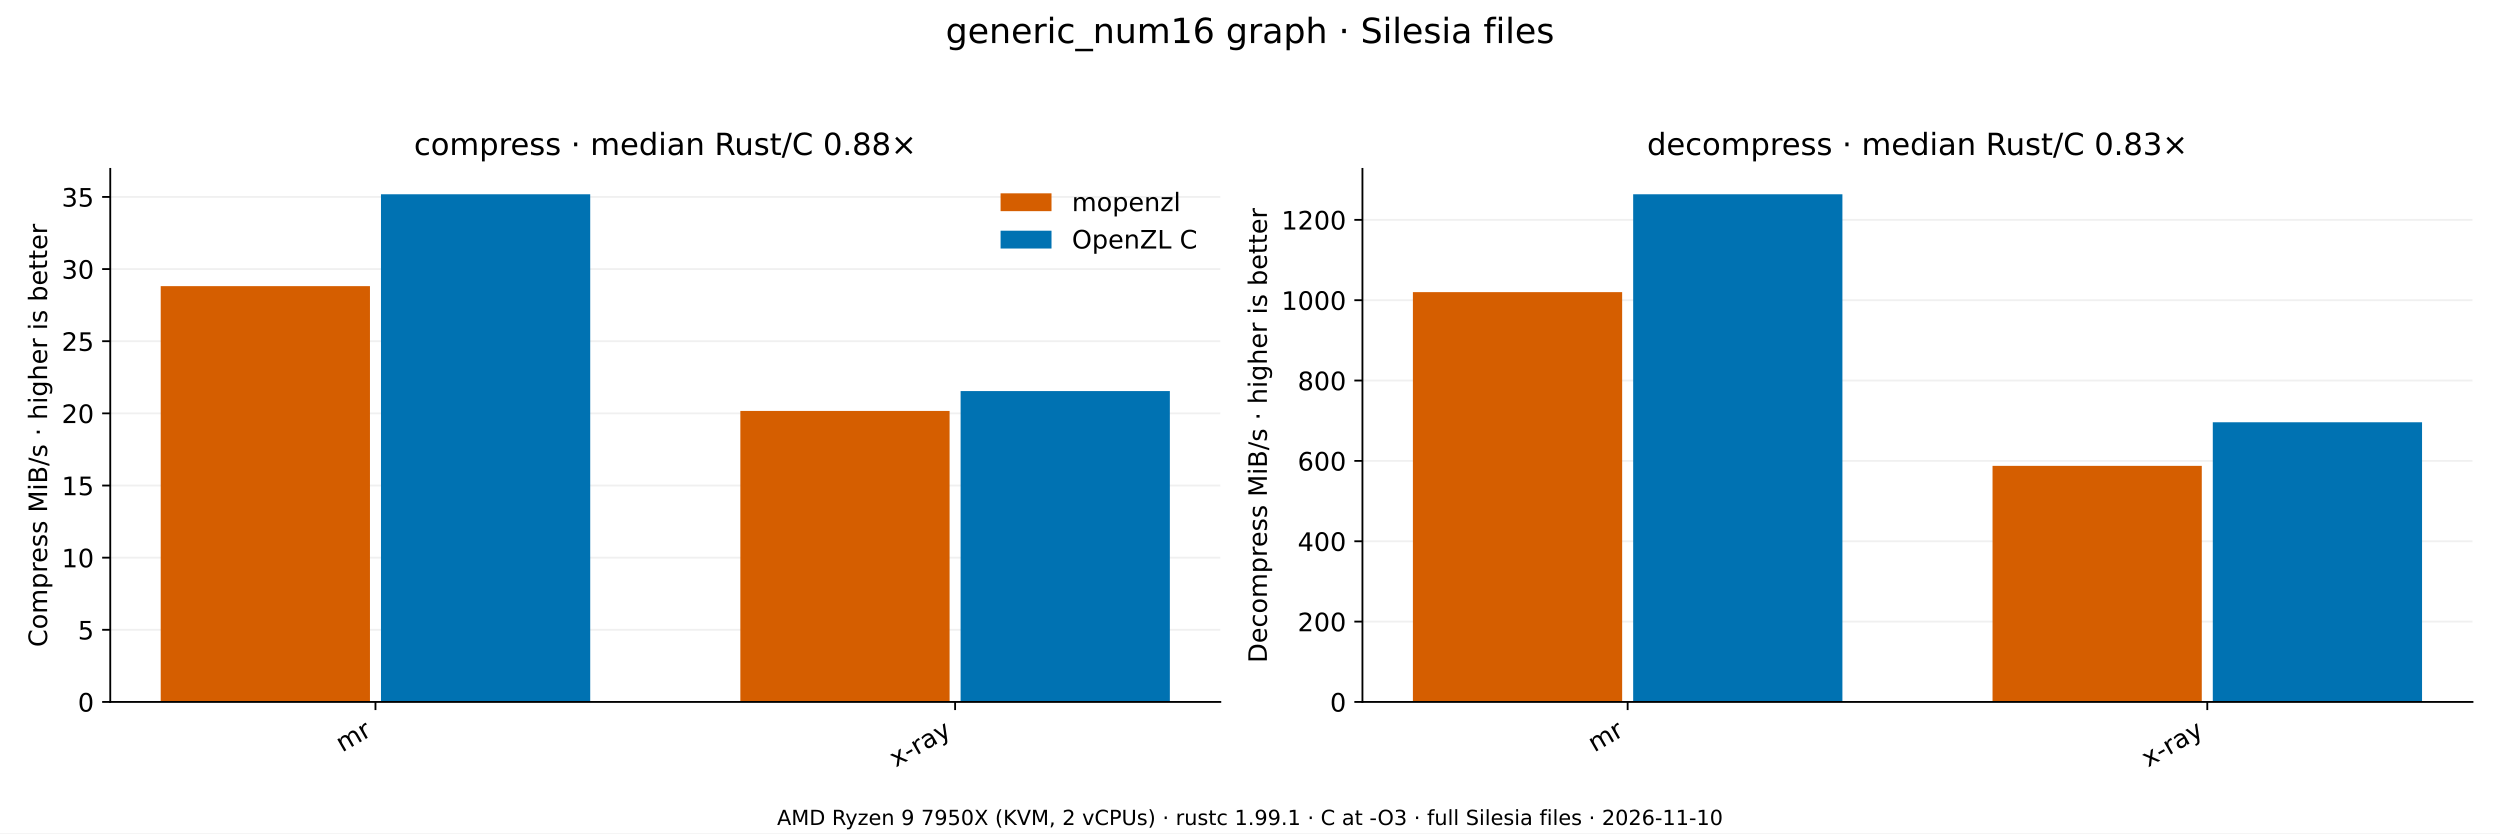
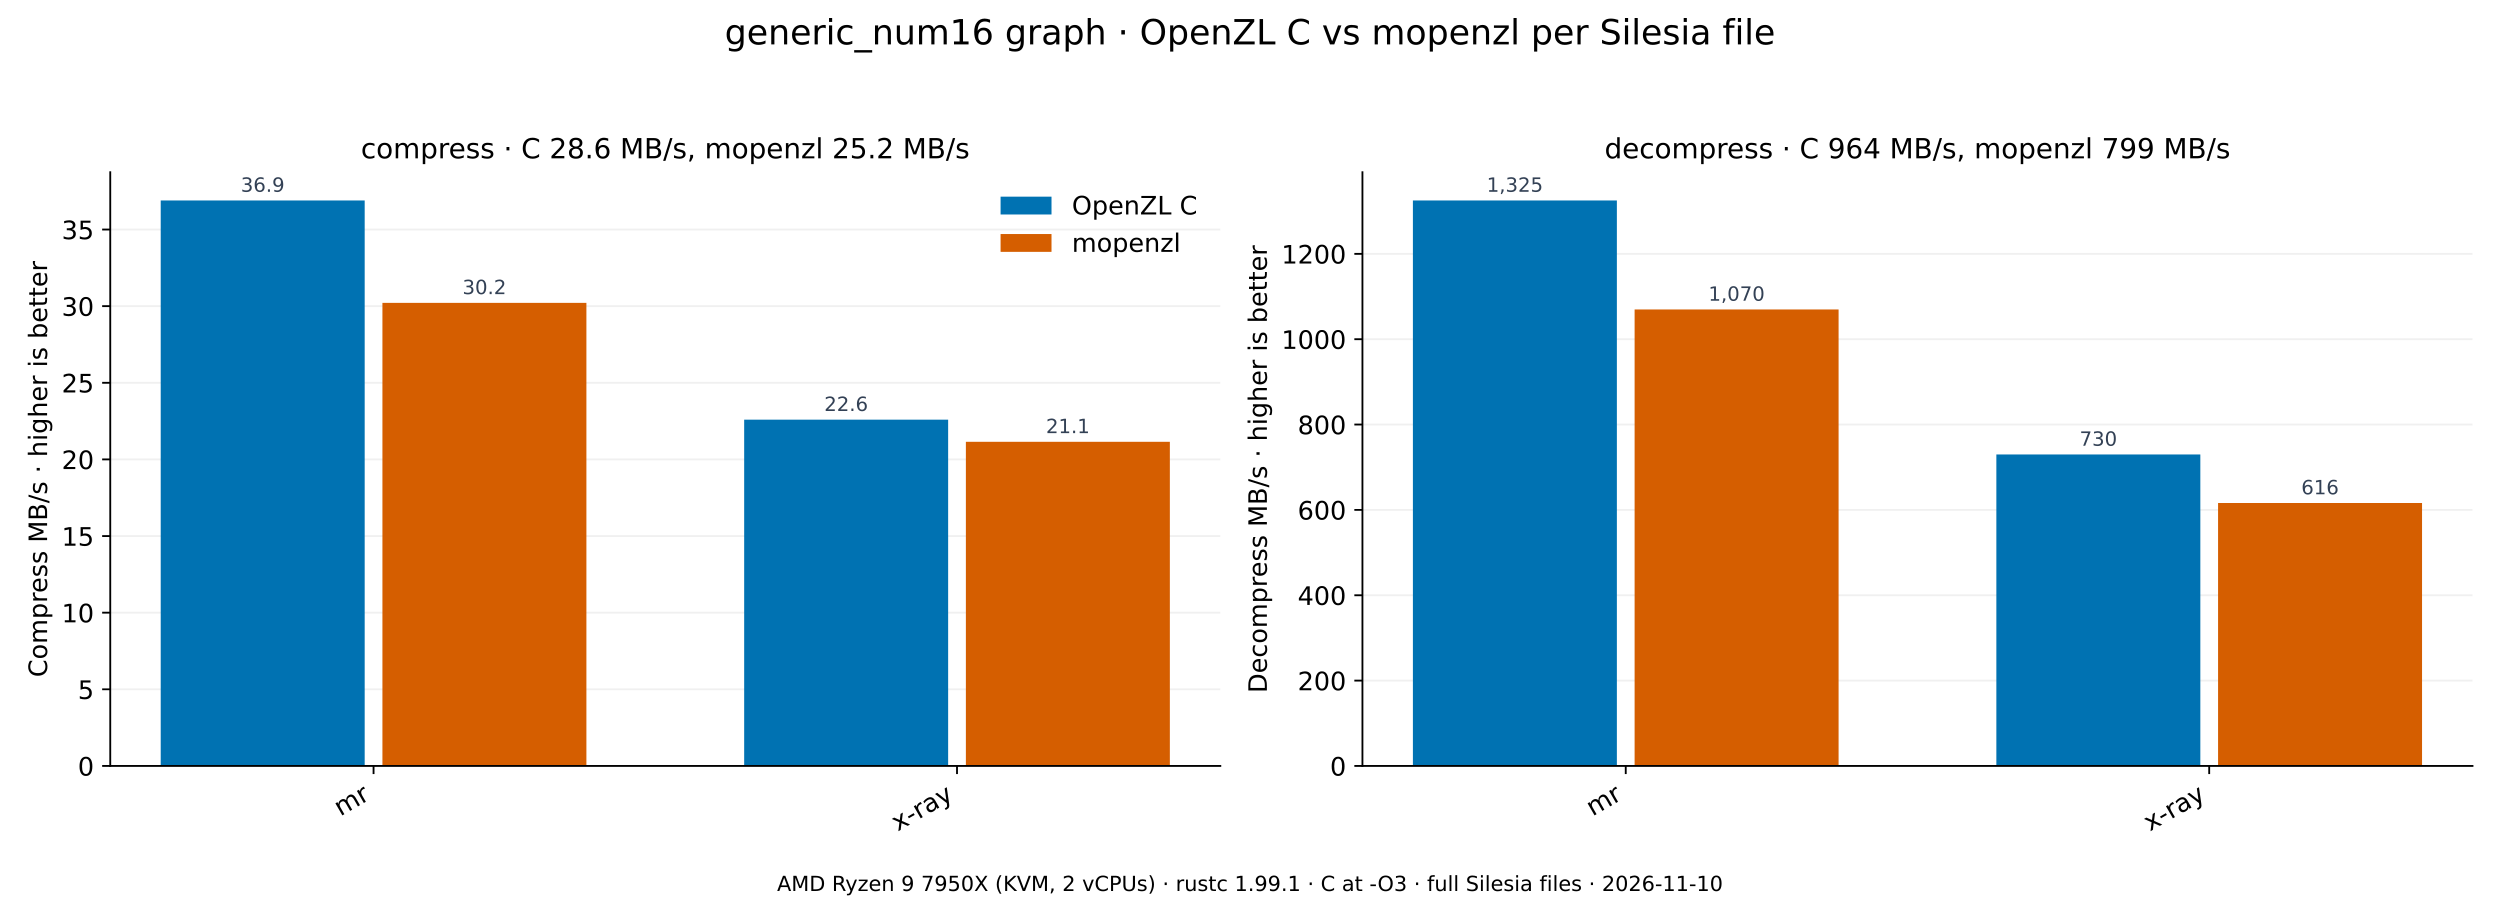
- <svg xmlns="http://www.w3.org/2000/svg" xmlns:xlink="http://www.w3.org/1999/xlink" width="1080pt" height="360pt" viewBox="0 0 1080 360" version="1.1">
+ <svg xmlns="http://www.w3.org/2000/svg" xmlns:xlink="http://www.w3.org/1999/xlink" width="1080pt" height="388.8pt" viewBox="0 0 1080 388.8" version="1.1">
  <defs>
    <style type="text/css">*{stroke-linejoin: round; stroke-linecap: butt}</style>
  </defs>
  <g id="figure_1">
    <g id="patch_1">
-       <path d="M 0 360 L 1080 360 L 1080 0 L 0 0 z " style="fill: #ffffff" />
+       <path d="M 0 388.8 L 1080 388.8 L 1080 0 L 0 0 z " style="fill: #ffffff" />
    </g>
    <g id="axes_1">
      <g id="patch_2">
-         <path d="M 47.63 303.237 L 527.175 303.237 L 527.175 72.96 L 47.63 72.96 z " style="fill: #ffffff" />
+         <path d="M 47.63 330.885 L 527.175 330.885 L 527.175 74.4 L 47.63 74.4 z " style="fill: #ffffff" />
      </g>
      <g id="matplotlib.axis_1">
        <g id="xtick_1">
          <g id="line2d_1">
            <defs>
              <path id="m9f0a488c9c" d="M 0 0 L 0 3.5 " style="stroke: #000000; stroke-width: 0.8" />
            </defs>
            <g>
-               <use xlink:href="#m9f0a488c9c" x="162.201" y="303.237" style="stroke: #000000; stroke-width: 0.8" />
+               <use xlink:href="#m9f0a488c9c" x="161.376" y="330.885" style="stroke: #000000; stroke-width: 0.8" />
            </g>
          </g>
          <g id="text_1">
-             <text style="font-size: 11px; font-family: 'DejaVu Sans', 'Bitstream Vera Sans', 'Computer Modern Sans Serif', 'Lucida Grande', 'Verdana', 'Geneva', 'Lucid', 'Arial', 'Helvetica', 'Avant Garde', sans-serif" transform="translate(147.8623 325.0938) rotate(-30)">mr</text>
+             <text style="font-size: 11px; font-family: 'DejaVu Sans', 'Bitstream Vera Sans', 'Computer Modern Sans Serif', 'Lucida Grande', 'Verdana', 'Geneva', 'Lucid', 'Arial', 'Helvetica', 'Avant Garde', sans-serif" transform="translate(147.037 352.7418) rotate(-30)">mr</text>
          </g>
        </g>
        <g id="xtick_2">
          <g id="line2d_2">
            <g>
-               <use xlink:href="#m9f0a488c9c" x="412.604" y="303.237" style="stroke: #000000; stroke-width: 0.8" />
+               <use xlink:href="#m9f0a488c9c" x="413.429" y="330.885" style="stroke: #000000; stroke-width: 0.8" />
            </g>
          </g>
          <g id="text_2">
-             <text style="font-size: 11px; font-family: 'DejaVu Sans', 'Bitstream Vera Sans', 'Computer Modern Sans Serif', 'Lucida Grande', 'Verdana', 'Geneva', 'Lucid', 'Arial', 'Helvetica', 'Avant Garde', sans-serif" transform="translate(386.9921 331.6018) rotate(-30)">x-ray</text>
+             <text style="font-size: 11px; font-family: 'DejaVu Sans', 'Bitstream Vera Sans', 'Computer Modern Sans Serif', 'Lucida Grande', 'Verdana', 'Geneva', 'Lucid', 'Arial', 'Helvetica', 'Avant Garde', sans-serif" transform="translate(387.8173 359.2498) rotate(-30)">x-ray</text>
          </g>
        </g>
      </g>
      <g id="matplotlib.axis_2">
        <g id="ytick_1">
          <g id="line2d_3">
-             <path d="M 47.63 303.237 L 527.175 303.237 " clip-path="url(#pcba3b410c7)" style="fill: none; stroke: #b0b0b0; stroke-opacity: 0.18; stroke-width: 0.8; stroke-linecap: square" />
+             <path d="M 47.63 330.885 L 527.175 330.885 " clip-path="url(#p3afd9b135d)" style="fill: none; stroke: #b0b0b0; stroke-opacity: 0.18; stroke-width: 0.8; stroke-linecap: square" />
          </g>
          <g id="line2d_4">
            <defs>
              <path id="m5cf8e4cd16" d="M 0 0 L -3.5 0 " style="stroke: #000000; stroke-width: 0.8" />
            </defs>
            <g>
-               <use xlink:href="#m5cf8e4cd16" x="47.63" y="303.237" style="stroke: #000000; stroke-width: 0.8" />
+               <use xlink:href="#m5cf8e4cd16" x="47.63" y="330.885" style="stroke: #000000; stroke-width: 0.8" />
            </g>
          </g>
          <g id="text_3">
-             <text style="font-size: 11px; font-family: 'DejaVu Sans', 'Bitstream Vera Sans', 'Computer Modern Sans Serif', 'Lucida Grande', 'Verdana', 'Geneva', 'Lucid', 'Arial', 'Helvetica', 'Avant Garde', sans-serif; text-anchor: end" x="40.63" y="307.416" transform="rotate(-0 40.63 307.4161)">0</text>
+             <text style="font-size: 11px; font-family: 'DejaVu Sans', 'Bitstream Vera Sans', 'Computer Modern Sans Serif', 'Lucida Grande', 'Verdana', 'Geneva', 'Lucid', 'Arial', 'Helvetica', 'Avant Garde', sans-serif; text-anchor: end" x="40.63" y="335.064" transform="rotate(-0 40.63 335.0641)">0</text>
          </g>
        </g>
        <g id="ytick_2">
          <g id="line2d_5">
-             <path d="M 47.63 272.071 L 527.175 272.071 " clip-path="url(#pcba3b410c7)" style="fill: none; stroke: #b0b0b0; stroke-opacity: 0.18; stroke-width: 0.8; stroke-linecap: square" />
+             <path d="M 47.63 297.78 L 527.175 297.78 " clip-path="url(#p3afd9b135d)" style="fill: none; stroke: #b0b0b0; stroke-opacity: 0.18; stroke-width: 0.8; stroke-linecap: square" />
          </g>
          <g id="line2d_6">
            <g>
-               <use xlink:href="#m5cf8e4cd16" x="47.63" y="272.071" style="stroke: #000000; stroke-width: 0.8" />
+               <use xlink:href="#m5cf8e4cd16" x="47.63" y="297.78" style="stroke: #000000; stroke-width: 0.8" />
            </g>
          </g>
          <g id="text_4">
-             <text style="font-size: 11px; font-family: 'DejaVu Sans', 'Bitstream Vera Sans', 'Computer Modern Sans Serif', 'Lucida Grande', 'Verdana', 'Geneva', 'Lucid', 'Arial', 'Helvetica', 'Avant Garde', sans-serif; text-anchor: end" x="40.63" y="276.25" transform="rotate(-0 40.63 276.2503)">5</text>
+             <text style="font-size: 11px; font-family: 'DejaVu Sans', 'Bitstream Vera Sans', 'Computer Modern Sans Serif', 'Lucida Grande', 'Verdana', 'Geneva', 'Lucid', 'Arial', 'Helvetica', 'Avant Garde', sans-serif; text-anchor: end" x="40.63" y="301.959" transform="rotate(-0 40.63 301.9594)">5</text>
          </g>
        </g>
        <g id="ytick_3">
          <g id="line2d_7">
-             <path d="M 47.63 240.905 L 527.175 240.905 " clip-path="url(#pcba3b410c7)" style="fill: none; stroke: #b0b0b0; stroke-opacity: 0.18; stroke-width: 0.8; stroke-linecap: square" />
+             <path d="M 47.63 264.676 L 527.175 264.676 " clip-path="url(#p3afd9b135d)" style="fill: none; stroke: #b0b0b0; stroke-opacity: 0.18; stroke-width: 0.8; stroke-linecap: square" />
          </g>
          <g id="line2d_8">
            <g>
-               <use xlink:href="#m5cf8e4cd16" x="47.63" y="240.905" style="stroke: #000000; stroke-width: 0.8" />
+               <use xlink:href="#m5cf8e4cd16" x="47.63" y="264.676" style="stroke: #000000; stroke-width: 0.8" />
            </g>
          </g>
          <g id="text_5">
-             <text style="font-size: 11px; font-family: 'DejaVu Sans', 'Bitstream Vera Sans', 'Computer Modern Sans Serif', 'Lucida Grande', 'Verdana', 'Geneva', 'Lucid', 'Arial', 'Helvetica', 'Avant Garde', sans-serif; text-anchor: end" x="40.63" y="245.085" transform="rotate(-0 40.63 245.0845)">10</text>
+             <text style="font-size: 11px; font-family: 'DejaVu Sans', 'Bitstream Vera Sans', 'Computer Modern Sans Serif', 'Lucida Grande', 'Verdana', 'Geneva', 'Lucid', 'Arial', 'Helvetica', 'Avant Garde', sans-serif; text-anchor: end" x="40.63" y="268.855" transform="rotate(-0 40.63 268.8547)">10</text>
          </g>
        </g>
        <g id="ytick_4">
          <g id="line2d_9">
-             <path d="M 47.63 209.74 L 527.175 209.74 " clip-path="url(#pcba3b410c7)" style="fill: none; stroke: #b0b0b0; stroke-opacity: 0.18; stroke-width: 0.8; stroke-linecap: square" />
+             <path d="M 47.63 231.571 L 527.175 231.571 " clip-path="url(#p3afd9b135d)" style="fill: none; stroke: #b0b0b0; stroke-opacity: 0.18; stroke-width: 0.8; stroke-linecap: square" />
          </g>
          <g id="line2d_10">
            <g>
-               <use xlink:href="#m5cf8e4cd16" x="47.63" y="209.74" style="stroke: #000000; stroke-width: 0.8" />
+               <use xlink:href="#m5cf8e4cd16" x="47.63" y="231.571" style="stroke: #000000; stroke-width: 0.8" />
            </g>
          </g>
          <g id="text_6">
-             <text style="font-size: 11px; font-family: 'DejaVu Sans', 'Bitstream Vera Sans', 'Computer Modern Sans Serif', 'Lucida Grande', 'Verdana', 'Geneva', 'Lucid', 'Arial', 'Helvetica', 'Avant Garde', sans-serif; text-anchor: end" x="40.63" y="213.919" transform="rotate(-0 40.63 213.9187)">15</text>
+             <text style="font-size: 11px; font-family: 'DejaVu Sans', 'Bitstream Vera Sans', 'Computer Modern Sans Serif', 'Lucida Grande', 'Verdana', 'Geneva', 'Lucid', 'Arial', 'Helvetica', 'Avant Garde', sans-serif; text-anchor: end" x="40.63" y="235.75" transform="rotate(-0 40.63 235.75)">15</text>
          </g>
        </g>
        <g id="ytick_5">
          <g id="line2d_11">
-             <path d="M 47.63 178.574 L 527.175 178.574 " clip-path="url(#pcba3b410c7)" style="fill: none; stroke: #b0b0b0; stroke-opacity: 0.18; stroke-width: 0.8; stroke-linecap: square" />
+             <path d="M 47.63 198.466 L 527.175 198.466 " clip-path="url(#p3afd9b135d)" style="fill: none; stroke: #b0b0b0; stroke-opacity: 0.18; stroke-width: 0.8; stroke-linecap: square" />
          </g>
          <g id="line2d_12">
            <g>
-               <use xlink:href="#m5cf8e4cd16" x="47.63" y="178.574" style="stroke: #000000; stroke-width: 0.8" />
+               <use xlink:href="#m5cf8e4cd16" x="47.63" y="198.466" style="stroke: #000000; stroke-width: 0.8" />
            </g>
          </g>
          <g id="text_7">
-             <text style="font-size: 11px; font-family: 'DejaVu Sans', 'Bitstream Vera Sans', 'Computer Modern Sans Serif', 'Lucida Grande', 'Verdana', 'Geneva', 'Lucid', 'Arial', 'Helvetica', 'Avant Garde', sans-serif; text-anchor: end" x="40.63" y="182.753" transform="rotate(-0 40.63 182.753)">20</text>
+             <text style="font-size: 11px; font-family: 'DejaVu Sans', 'Bitstream Vera Sans', 'Computer Modern Sans Serif', 'Lucida Grande', 'Verdana', 'Geneva', 'Lucid', 'Arial', 'Helvetica', 'Avant Garde', sans-serif; text-anchor: end" x="40.63" y="202.645" transform="rotate(-0 40.63 202.6453)">20</text>
          </g>
        </g>
        <g id="ytick_6">
          <g id="line2d_13">
-             <path d="M 47.63 147.408 L 527.175 147.408 " clip-path="url(#pcba3b410c7)" style="fill: none; stroke: #b0b0b0; stroke-opacity: 0.18; stroke-width: 0.8; stroke-linecap: square" />
+             <path d="M 47.63 165.361 L 527.175 165.361 " clip-path="url(#p3afd9b135d)" style="fill: none; stroke: #b0b0b0; stroke-opacity: 0.18; stroke-width: 0.8; stroke-linecap: square" />
          </g>
          <g id="line2d_14">
            <g>
-               <use xlink:href="#m5cf8e4cd16" x="47.63" y="147.408" style="stroke: #000000; stroke-width: 0.8" />
+               <use xlink:href="#m5cf8e4cd16" x="47.63" y="165.361" style="stroke: #000000; stroke-width: 0.8" />
            </g>
          </g>
          <g id="text_8">
-             <text style="font-size: 11px; font-family: 'DejaVu Sans', 'Bitstream Vera Sans', 'Computer Modern Sans Serif', 'Lucida Grande', 'Verdana', 'Geneva', 'Lucid', 'Arial', 'Helvetica', 'Avant Garde', sans-serif; text-anchor: end" x="40.63" y="151.587" transform="rotate(-0 40.63 151.5872)">25</text>
+             <text style="font-size: 11px; font-family: 'DejaVu Sans', 'Bitstream Vera Sans', 'Computer Modern Sans Serif', 'Lucida Grande', 'Verdana', 'Geneva', 'Lucid', 'Arial', 'Helvetica', 'Avant Garde', sans-serif; text-anchor: end" x="40.63" y="169.541" transform="rotate(-0 40.63 169.5406)">25</text>
          </g>
        </g>
        <g id="ytick_7">
          <g id="line2d_15">
-             <path d="M 47.63 116.242 L 527.175 116.242 " clip-path="url(#pcba3b410c7)" style="fill: none; stroke: #b0b0b0; stroke-opacity: 0.18; stroke-width: 0.8; stroke-linecap: square" />
+             <path d="M 47.63 132.257 L 527.175 132.257 " clip-path="url(#p3afd9b135d)" style="fill: none; stroke: #b0b0b0; stroke-opacity: 0.18; stroke-width: 0.8; stroke-linecap: square" />
          </g>
          <g id="line2d_16">
            <g>
-               <use xlink:href="#m5cf8e4cd16" x="47.63" y="116.242" style="stroke: #000000; stroke-width: 0.8" />
+               <use xlink:href="#m5cf8e4cd16" x="47.63" y="132.257" style="stroke: #000000; stroke-width: 0.8" />
            </g>
          </g>
          <g id="text_9">
-             <text style="font-size: 11px; font-family: 'DejaVu Sans', 'Bitstream Vera Sans', 'Computer Modern Sans Serif', 'Lucida Grande', 'Verdana', 'Geneva', 'Lucid', 'Arial', 'Helvetica', 'Avant Garde', sans-serif; text-anchor: end" x="40.63" y="120.421" transform="rotate(-0 40.63 120.4214)">30</text>
+             <text style="font-size: 11px; font-family: 'DejaVu Sans', 'Bitstream Vera Sans', 'Computer Modern Sans Serif', 'Lucida Grande', 'Verdana', 'Geneva', 'Lucid', 'Arial', 'Helvetica', 'Avant Garde', sans-serif; text-anchor: end" x="40.63" y="136.436" transform="rotate(-0 40.63 136.4359)">30</text>
          </g>
        </g>
        <g id="ytick_8">
          <g id="line2d_17">
-             <path d="M 47.63 85.076 L 527.175 85.076 " clip-path="url(#pcba3b410c7)" style="fill: none; stroke: #b0b0b0; stroke-opacity: 0.18; stroke-width: 0.8; stroke-linecap: square" />
+             <path d="M 47.63 99.152 L 527.175 99.152 " clip-path="url(#p3afd9b135d)" style="fill: none; stroke: #b0b0b0; stroke-opacity: 0.18; stroke-width: 0.8; stroke-linecap: square" />
          </g>
          <g id="line2d_18">
            <g>
-               <use xlink:href="#m5cf8e4cd16" x="47.63" y="85.076" style="stroke: #000000; stroke-width: 0.8" />
+               <use xlink:href="#m5cf8e4cd16" x="47.63" y="99.152" style="stroke: #000000; stroke-width: 0.8" />
            </g>
          </g>
          <g id="text_10">
-             <text style="font-size: 11px; font-family: 'DejaVu Sans', 'Bitstream Vera Sans', 'Computer Modern Sans Serif', 'Lucida Grande', 'Verdana', 'Geneva', 'Lucid', 'Arial', 'Helvetica', 'Avant Garde', sans-serif; text-anchor: end" x="40.63" y="89.256" transform="rotate(-0 40.63 89.25562)">35</text>
+             <text style="font-size: 11px; font-family: 'DejaVu Sans', 'Bitstream Vera Sans', 'Computer Modern Sans Serif', 'Lucida Grande', 'Verdana', 'Geneva', 'Lucid', 'Arial', 'Helvetica', 'Avant Garde', sans-serif; text-anchor: end" x="40.63" y="103.331" transform="rotate(-0 40.63 103.3313)">35</text>
          </g>
        </g>
        <g id="text_11">
-           <text style="font-size: 11px; font-family: 'DejaVu Sans', 'Bitstream Vera Sans', 'Computer Modern Sans Serif', 'Lucida Grande', 'Verdana', 'Geneva', 'Lucid', 'Arial', 'Helvetica', 'Avant Garde', sans-serif; text-anchor: middle" x="20.345" y="188.098" transform="rotate(-90 20.34484 188.0985)">Compress MiB/s · higher is better</text>
+           <text style="font-size: 11px; font-family: 'DejaVu Sans', 'Bitstream Vera Sans', 'Computer Modern Sans Serif', 'Lucida Grande', 'Verdana', 'Geneva', 'Lucid', 'Arial', 'Helvetica', 'Avant Garde', sans-serif; text-anchor: middle" x="20.345" y="202.642" transform="rotate(-90 20.34484 202.6425)">Compress MB/s · higher is better</text>
        </g>
      </g>
      <g id="patch_3">
-         <path d="M 69.427 303.237 L 159.823 303.237 L 159.823 123.62 L 69.427 123.62 z " clip-path="url(#pcba3b410c7)" style="fill: #d55e00" />
+         <path d="M 69.427 330.885 L 157.545 330.885 L 157.545 86.614 L 69.427 86.614 z " clip-path="url(#p3afd9b135d)" style="fill: #0072b2" />
      </g>
      <g id="patch_4">
-         <path d="M 319.83 303.237 L 410.225 303.237 L 410.225 177.529 L 319.83 177.529 z " clip-path="url(#pcba3b410c7)" style="fill: #d55e00" />
+         <path d="M 321.48 330.885 L 409.598 330.885 L 409.598 181.307 L 321.48 181.307 z " clip-path="url(#p3afd9b135d)" style="fill: #0072b2" />
      </g>
      <g id="patch_5">
-         <path d="M 164.58 303.237 L 254.975 303.237 L 254.975 83.926 L 164.58 83.926 z " clip-path="url(#pcba3b410c7)" style="fill: #0072b2" />
+         <path d="M 165.207 330.885 L 253.325 330.885 L 253.325 130.825 L 165.207 130.825 z " clip-path="url(#p3afd9b135d)" style="fill: #d55e00" />
      </g>
      <g id="patch_6">
-         <path d="M 414.982 303.237 L 505.377 303.237 L 505.377 168.943 L 414.982 168.943 z " clip-path="url(#pcba3b410c7)" style="fill: #0072b2" />
+         <path d="M 417.26 330.885 L 505.377 330.885 L 505.377 190.87 L 417.26 190.87 z " clip-path="url(#p3afd9b135d)" style="fill: #d55e00" />
      </g>
      <g id="patch_7">
-         <path d="M 47.63 303.237 L 47.63 72.96 " style="fill: none; stroke: #000000; stroke-width: 0.8; stroke-linejoin: miter; stroke-linecap: square" />
+         <path d="M 47.63 330.885 L 47.63 74.4 " style="fill: none; stroke: #000000; stroke-width: 0.8; stroke-linejoin: miter; stroke-linecap: square" />
      </g>
      <g id="patch_8">
-         <path d="M 47.63 303.237 L 527.175 303.237 " style="fill: none; stroke: #000000; stroke-width: 0.8; stroke-linejoin: miter; stroke-linecap: square" />
+         <path d="M 47.63 330.885 L 527.175 330.885 " style="fill: none; stroke: #000000; stroke-width: 0.8; stroke-linejoin: miter; stroke-linecap: square" />
      </g>
      <g id="text_12">
-         <text style="font-size: 13.2px; font-family: 'DejaVu Sans', 'Bitstream Vera Sans', 'Computer Modern Sans Serif', 'Lucida Grande', 'Verdana', 'Geneva', 'Lucid', 'Arial', 'Helvetica', 'Avant Garde', sans-serif; text-anchor: middle" x="287.402" y="66.96" transform="rotate(-0 287.4025 66.96)">compress · median Rust/C 0.88×</text>
+         <text style="font-size: 8.5px; font-family: 'DejaVu Sans', 'Bitstream Vera Sans', 'Computer Modern Sans Serif', 'Lucida Grande', 'Verdana', 'Geneva', 'Lucid', 'Arial', 'Helvetica', 'Avant Garde', sans-serif; text-anchor: middle; fill: #334155" x="113.486" y="82.846" transform="rotate(-0 113.4863 82.84583)">36.9</text>
+       </g>
+       <g id="text_13">
+         <text style="font-size: 8.5px; font-family: 'DejaVu Sans', 'Bitstream Vera Sans', 'Computer Modern Sans Serif', 'Lucida Grande', 'Verdana', 'Geneva', 'Lucid', 'Arial', 'Helvetica', 'Avant Garde', sans-serif; text-anchor: middle; fill: #334155" x="365.539" y="177.54" transform="rotate(-0 365.5388 177.5396)">22.6</text>
+       </g>
+       <g id="text_14">
+         <text style="font-size: 8.5px; font-family: 'DejaVu Sans', 'Bitstream Vera Sans', 'Computer Modern Sans Serif', 'Lucida Grande', 'Verdana', 'Geneva', 'Lucid', 'Arial', 'Helvetica', 'Avant Garde', sans-serif; text-anchor: middle; fill: #334155" x="209.266" y="127.057" transform="rotate(-0 209.2662 127.0574)">30.2</text>
+       </g>
+       <g id="text_15">
+         <text style="font-size: 8.5px; font-family: 'DejaVu Sans', 'Bitstream Vera Sans', 'Computer Modern Sans Serif', 'Lucida Grande', 'Verdana', 'Geneva', 'Lucid', 'Arial', 'Helvetica', 'Avant Garde', sans-serif; text-anchor: middle; fill: #334155" x="461.319" y="187.102" transform="rotate(-0 461.3187 187.102)">21.1</text>
+       </g>
+       <g id="text_16">
+         <text style="font-size: 12px; font-family: 'DejaVu Sans', 'Bitstream Vera Sans', 'Computer Modern Sans Serif', 'Lucida Grande', 'Verdana', 'Geneva', 'Lucid', 'Arial', 'Helvetica', 'Avant Garde', sans-serif; text-anchor: middle" x="287.402" y="68.4" transform="rotate(-0 287.4025 68.4)">compress · C 28.6 MB/s, mopenzl 25.2 MB/s</text>
      </g>
      <g id="legend_1">
        <g id="patch_9">
-           <path d="M 432.252 91.218 L 454.252 91.218 L 454.252 83.518 L 432.252 83.518 z " style="fill: #d55e00" />
-         </g>
-         <g id="text_13">
-           <text style="font-size: 11px; font-family: 'DejaVu Sans', 'Bitstream Vera Sans', 'Computer Modern Sans Serif', 'Lucida Grande', 'Verdana', 'Geneva', 'Lucid', 'Arial', 'Helvetica', 'Avant Garde', sans-serif; text-anchor: start" x="463.052" y="91.218" transform="rotate(-0 463.0519 91.21828)">mopenzl</text>
+           <path d="M 432.252 92.658 L 454.252 92.658 L 454.252 84.958 L 432.252 84.958 z " style="fill: #0072b2" />
+         </g>
+         <g id="text_17">
+           <text style="font-size: 11px; font-family: 'DejaVu Sans', 'Bitstream Vera Sans', 'Computer Modern Sans Serif', 'Lucida Grande', 'Verdana', 'Geneva', 'Lucid', 'Arial', 'Helvetica', 'Avant Garde', sans-serif; text-anchor: start" x="463.052" y="92.658" transform="rotate(-0 463.0519 92.65828)">OpenZL C</text>
        </g>
        <g id="patch_10">
-           <path d="M 432.252 107.364 L 454.252 107.364 L 454.252 99.664 L 432.252 99.664 z " style="fill: #0072b2" />
-         </g>
-         <g id="text_14">
-           <text style="font-size: 11px; font-family: 'DejaVu Sans', 'Bitstream Vera Sans', 'Computer Modern Sans Serif', 'Lucida Grande', 'Verdana', 'Geneva', 'Lucid', 'Arial', 'Helvetica', 'Avant Garde', sans-serif; text-anchor: start" x="463.052" y="107.364" transform="rotate(-0 463.0519 107.3642)">OpenZL C</text>
+           <path d="M 432.252 108.804 L 454.252 108.804 L 454.252 101.104 L 432.252 101.104 z " style="fill: #d55e00" />
+         </g>
+         <g id="text_18">
+           <text style="font-size: 11px; font-family: 'DejaVu Sans', 'Bitstream Vera Sans', 'Computer Modern Sans Serif', 'Lucida Grande', 'Verdana', 'Geneva', 'Lucid', 'Arial', 'Helvetica', 'Avant Garde', sans-serif; text-anchor: start" x="463.052" y="108.804" transform="rotate(-0 463.0519 108.8042)">mopenzl</text>
        </g>
      </g>
    </g>
    <g id="axes_2">
      <g id="patch_11">
-         <path d="M 588.575 303.237 L 1068.12 303.237 L 1068.12 72.96 L 588.575 72.96 z " style="fill: #ffffff" />
+         <path d="M 588.575 330.885 L 1068.12 330.885 L 1068.12 74.4 L 588.575 74.4 z " style="fill: #ffffff" />
      </g>
      <g id="matplotlib.axis_3">
        <g id="xtick_3">
          <g id="line2d_19">
            <g>
-               <use xlink:href="#m9f0a488c9c" x="703.146" y="303.237" style="stroke: #000000; stroke-width: 0.8" />
-             </g>
-           </g>
-           <g id="text_15">
-             <text style="font-size: 11px; font-family: 'DejaVu Sans', 'Bitstream Vera Sans', 'Computer Modern Sans Serif', 'Lucida Grande', 'Verdana', 'Geneva', 'Lucid', 'Arial', 'Helvetica', 'Avant Garde', sans-serif" transform="translate(688.8073 325.0938) rotate(-30)">mr</text>
+               <use xlink:href="#m9f0a488c9c" x="702.321" y="330.885" style="stroke: #000000; stroke-width: 0.8" />
+             </g>
+           </g>
+           <g id="text_19">
+             <text style="font-size: 11px; font-family: 'DejaVu Sans', 'Bitstream Vera Sans', 'Computer Modern Sans Serif', 'Lucida Grande', 'Verdana', 'Geneva', 'Lucid', 'Arial', 'Helvetica', 'Avant Garde', sans-serif" transform="translate(687.982 352.7418) rotate(-30)">mr</text>
          </g>
        </g>
        <g id="xtick_4">
          <g id="line2d_20">
            <g>
-               <use xlink:href="#m9f0a488c9c" x="953.549" y="303.237" style="stroke: #000000; stroke-width: 0.8" />
-             </g>
-           </g>
-           <g id="text_16">
-             <text style="font-size: 11px; font-family: 'DejaVu Sans', 'Bitstream Vera Sans', 'Computer Modern Sans Serif', 'Lucida Grande', 'Verdana', 'Geneva', 'Lucid', 'Arial', 'Helvetica', 'Avant Garde', sans-serif" transform="translate(927.9371 331.6018) rotate(-30)">x-ray</text>
+               <use xlink:href="#m9f0a488c9c" x="954.374" y="330.885" style="stroke: #000000; stroke-width: 0.8" />
+             </g>
+           </g>
+           <g id="text_20">
+             <text style="font-size: 11px; font-family: 'DejaVu Sans', 'Bitstream Vera Sans', 'Computer Modern Sans Serif', 'Lucida Grande', 'Verdana', 'Geneva', 'Lucid', 'Arial', 'Helvetica', 'Avant Garde', sans-serif" transform="translate(928.7623 359.2498) rotate(-30)">x-ray</text>
          </g>
        </g>
      </g>
      <g id="matplotlib.axis_4">
        <g id="ytick_9">
          <g id="line2d_21">
-             <path d="M 588.575 303.237 L 1068.12 303.237 " clip-path="url(#p46eb0fe9b8)" style="fill: none; stroke: #b0b0b0; stroke-opacity: 0.18; stroke-width: 0.8; stroke-linecap: square" />
+             <path d="M 588.575 330.885 L 1068.12 330.885 " clip-path="url(#pb51bc3d9a9)" style="fill: none; stroke: #b0b0b0; stroke-opacity: 0.18; stroke-width: 0.8; stroke-linecap: square" />
          </g>
          <g id="line2d_22">
            <g>
-               <use xlink:href="#m5cf8e4cd16" x="588.575" y="303.237" style="stroke: #000000; stroke-width: 0.8" />
-             </g>
-           </g>
-           <g id="text_17">
-             <text style="font-size: 11px; font-family: 'DejaVu Sans', 'Bitstream Vera Sans', 'Computer Modern Sans Serif', 'Lucida Grande', 'Verdana', 'Geneva', 'Lucid', 'Arial', 'Helvetica', 'Avant Garde', sans-serif; text-anchor: end" x="581.575" y="307.416" transform="rotate(-0 581.575 307.4161)">0</text>
+               <use xlink:href="#m5cf8e4cd16" x="588.575" y="330.885" style="stroke: #000000; stroke-width: 0.8" />
+             </g>
+           </g>
+           <g id="text_21">
+             <text style="font-size: 11px; font-family: 'DejaVu Sans', 'Bitstream Vera Sans', 'Computer Modern Sans Serif', 'Lucida Grande', 'Verdana', 'Geneva', 'Lucid', 'Arial', 'Helvetica', 'Avant Garde', sans-serif; text-anchor: end" x="581.575" y="335.064" transform="rotate(-0 581.575 335.0641)">0</text>
          </g>
        </g>
        <g id="ytick_10">
          <g id="line2d_23">
-             <path d="M 588.575 268.527 L 1068.12 268.527 " clip-path="url(#p46eb0fe9b8)" style="fill: none; stroke: #b0b0b0; stroke-opacity: 0.18; stroke-width: 0.8; stroke-linecap: square" />
+             <path d="M 588.575 294.015 L 1068.12 294.015 " clip-path="url(#pb51bc3d9a9)" style="fill: none; stroke: #b0b0b0; stroke-opacity: 0.18; stroke-width: 0.8; stroke-linecap: square" />
          </g>
          <g id="line2d_24">
            <g>
-               <use xlink:href="#m5cf8e4cd16" x="588.575" y="268.527" style="stroke: #000000; stroke-width: 0.8" />
-             </g>
-           </g>
-           <g id="text_18">
-             <text style="font-size: 11px; font-family: 'DejaVu Sans', 'Bitstream Vera Sans', 'Computer Modern Sans Serif', 'Lucida Grande', 'Verdana', 'Geneva', 'Lucid', 'Arial', 'Helvetica', 'Avant Garde', sans-serif; text-anchor: end" x="581.575" y="272.706" transform="rotate(-0 581.575 272.706)">200</text>
+               <use xlink:href="#m5cf8e4cd16" x="588.575" y="294.015" style="stroke: #000000; stroke-width: 0.8" />
+             </g>
+           </g>
+           <g id="text_22">
+             <text style="font-size: 11px; font-family: 'DejaVu Sans', 'Bitstream Vera Sans', 'Computer Modern Sans Serif', 'Lucida Grande', 'Verdana', 'Geneva', 'Lucid', 'Arial', 'Helvetica', 'Avant Garde', sans-serif; text-anchor: end" x="581.575" y="298.195" transform="rotate(-0 581.575 298.1946)">200</text>
          </g>
        </g>
        <g id="ytick_11">
          <g id="line2d_25">
-             <path d="M 588.575 233.817 L 1068.12 233.817 " clip-path="url(#p46eb0fe9b8)" style="fill: none; stroke: #b0b0b0; stroke-opacity: 0.18; stroke-width: 0.8; stroke-linecap: square" />
+             <path d="M 588.575 257.146 L 1068.12 257.146 " clip-path="url(#pb51bc3d9a9)" style="fill: none; stroke: #b0b0b0; stroke-opacity: 0.18; stroke-width: 0.8; stroke-linecap: square" />
          </g>
          <g id="line2d_26">
            <g>
-               <use xlink:href="#m5cf8e4cd16" x="588.575" y="233.817" style="stroke: #000000; stroke-width: 0.8" />
-             </g>
-           </g>
-           <g id="text_19">
-             <text style="font-size: 11px; font-family: 'DejaVu Sans', 'Bitstream Vera Sans', 'Computer Modern Sans Serif', 'Lucida Grande', 'Verdana', 'Geneva', 'Lucid', 'Arial', 'Helvetica', 'Avant Garde', sans-serif; text-anchor: end" x="581.575" y="237.996" transform="rotate(-0 581.575 237.9959)">400</text>
+               <use xlink:href="#m5cf8e4cd16" x="588.575" y="257.146" style="stroke: #000000; stroke-width: 0.8" />
+             </g>
+           </g>
+           <g id="text_23">
+             <text style="font-size: 11px; font-family: 'DejaVu Sans', 'Bitstream Vera Sans', 'Computer Modern Sans Serif', 'Lucida Grande', 'Verdana', 'Geneva', 'Lucid', 'Arial', 'Helvetica', 'Avant Garde', sans-serif; text-anchor: end" x="581.575" y="261.325" transform="rotate(-0 581.575 261.3251)">400</text>
          </g>
        </g>
        <g id="ytick_12">
          <g id="line2d_27">
-             <path d="M 588.575 199.107 L 1068.12 199.107 " clip-path="url(#p46eb0fe9b8)" style="fill: none; stroke: #b0b0b0; stroke-opacity: 0.18; stroke-width: 0.8; stroke-linecap: square" />
+             <path d="M 588.575 220.276 L 1068.12 220.276 " clip-path="url(#pb51bc3d9a9)" style="fill: none; stroke: #b0b0b0; stroke-opacity: 0.18; stroke-width: 0.8; stroke-linecap: square" />
          </g>
          <g id="line2d_28">
            <g>
-               <use xlink:href="#m5cf8e4cd16" x="588.575" y="199.107" style="stroke: #000000; stroke-width: 0.8" />
-             </g>
-           </g>
-           <g id="text_20">
-             <text style="font-size: 11px; font-family: 'DejaVu Sans', 'Bitstream Vera Sans', 'Computer Modern Sans Serif', 'Lucida Grande', 'Verdana', 'Geneva', 'Lucid', 'Arial', 'Helvetica', 'Avant Garde', sans-serif; text-anchor: end" x="581.575" y="203.286" transform="rotate(-0 581.575 203.2858)">600</text>
+               <use xlink:href="#m5cf8e4cd16" x="588.575" y="220.276" style="stroke: #000000; stroke-width: 0.8" />
+             </g>
+           </g>
+           <g id="text_24">
+             <text style="font-size: 11px; font-family: 'DejaVu Sans', 'Bitstream Vera Sans', 'Computer Modern Sans Serif', 'Lucida Grande', 'Verdana', 'Geneva', 'Lucid', 'Arial', 'Helvetica', 'Avant Garde', sans-serif; text-anchor: end" x="581.575" y="224.456" transform="rotate(-0 581.575 224.4556)">600</text>
          </g>
        </g>
        <g id="ytick_13">
          <g id="line2d_29">
-             <path d="M 588.575 164.397 L 1068.12 164.397 " clip-path="url(#p46eb0fe9b8)" style="fill: none; stroke: #b0b0b0; stroke-opacity: 0.18; stroke-width: 0.8; stroke-linecap: square" />
+             <path d="M 588.575 183.407 L 1068.12 183.407 " clip-path="url(#pb51bc3d9a9)" style="fill: none; stroke: #b0b0b0; stroke-opacity: 0.18; stroke-width: 0.8; stroke-linecap: square" />
          </g>
          <g id="line2d_30">
            <g>
-               <use xlink:href="#m5cf8e4cd16" x="588.575" y="164.397" style="stroke: #000000; stroke-width: 0.8" />
-             </g>
-           </g>
-           <g id="text_21">
-             <text style="font-size: 11px; font-family: 'DejaVu Sans', 'Bitstream Vera Sans', 'Computer Modern Sans Serif', 'Lucida Grande', 'Verdana', 'Geneva', 'Lucid', 'Arial', 'Helvetica', 'Avant Garde', sans-serif; text-anchor: end" x="581.575" y="168.576" transform="rotate(-0 581.575 168.5757)">800</text>
+               <use xlink:href="#m5cf8e4cd16" x="588.575" y="183.407" style="stroke: #000000; stroke-width: 0.8" />
+             </g>
+           </g>
+           <g id="text_25">
+             <text style="font-size: 11px; font-family: 'DejaVu Sans', 'Bitstream Vera Sans', 'Computer Modern Sans Serif', 'Lucida Grande', 'Verdana', 'Geneva', 'Lucid', 'Arial', 'Helvetica', 'Avant Garde', sans-serif; text-anchor: end" x="581.575" y="187.586" transform="rotate(-0 581.575 187.5861)">800</text>
          </g>
        </g>
        <g id="ytick_14">
          <g id="line2d_31">
-             <path d="M 588.575 129.687 L 1068.12 129.687 " clip-path="url(#p46eb0fe9b8)" style="fill: none; stroke: #b0b0b0; stroke-opacity: 0.18; stroke-width: 0.8; stroke-linecap: square" />
+             <path d="M 588.575 146.537 L 1068.12 146.537 " clip-path="url(#pb51bc3d9a9)" style="fill: none; stroke: #b0b0b0; stroke-opacity: 0.18; stroke-width: 0.8; stroke-linecap: square" />
          </g>
          <g id="line2d_32">
            <g>
-               <use xlink:href="#m5cf8e4cd16" x="588.575" y="129.687" style="stroke: #000000; stroke-width: 0.8" />
-             </g>
-           </g>
-           <g id="text_22">
-             <text style="font-size: 11px; font-family: 'DejaVu Sans', 'Bitstream Vera Sans', 'Computer Modern Sans Serif', 'Lucida Grande', 'Verdana', 'Geneva', 'Lucid', 'Arial', 'Helvetica', 'Avant Garde', sans-serif; text-anchor: end" x="581.575" y="133.866" transform="rotate(-0 581.575 133.8657)">1000</text>
+               <use xlink:href="#m5cf8e4cd16" x="588.575" y="146.537" style="stroke: #000000; stroke-width: 0.8" />
+             </g>
+           </g>
+           <g id="text_26">
+             <text style="font-size: 11px; font-family: 'DejaVu Sans', 'Bitstream Vera Sans', 'Computer Modern Sans Serif', 'Lucida Grande', 'Verdana', 'Geneva', 'Lucid', 'Arial', 'Helvetica', 'Avant Garde', sans-serif; text-anchor: end" x="581.575" y="150.717" transform="rotate(-0 581.575 150.7166)">1000</text>
          </g>
        </g>
        <g id="ytick_15">
          <g id="line2d_33">
-             <path d="M 588.575 94.976 L 1068.12 94.976 " clip-path="url(#p46eb0fe9b8)" style="fill: none; stroke: #b0b0b0; stroke-opacity: 0.18; stroke-width: 0.8; stroke-linecap: square" />
+             <path d="M 588.575 109.668 L 1068.12 109.668 " clip-path="url(#pb51bc3d9a9)" style="fill: none; stroke: #b0b0b0; stroke-opacity: 0.18; stroke-width: 0.8; stroke-linecap: square" />
          </g>
          <g id="line2d_34">
            <g>
-               <use xlink:href="#m5cf8e4cd16" x="588.575" y="94.976" style="stroke: #000000; stroke-width: 0.8" />
-             </g>
-           </g>
-           <g id="text_23">
-             <text style="font-size: 11px; font-family: 'DejaVu Sans', 'Bitstream Vera Sans', 'Computer Modern Sans Serif', 'Lucida Grande', 'Verdana', 'Geneva', 'Lucid', 'Arial', 'Helvetica', 'Avant Garde', sans-serif; text-anchor: end" x="581.575" y="99.156" transform="rotate(-0 581.575 99.15557)">1200</text>
-           </g>
-         </g>
-         <g id="text_24">
-           <text style="font-size: 11px; font-family: 'DejaVu Sans', 'Bitstream Vera Sans', 'Computer Modern Sans Serif', 'Lucida Grande', 'Verdana', 'Geneva', 'Lucid', 'Arial', 'Helvetica', 'Avant Garde', sans-serif; text-anchor: middle" x="547.292" y="188.098" transform="rotate(-90 547.2923 188.0985)">Decompress MiB/s · higher is better</text>
+               <use xlink:href="#m5cf8e4cd16" x="588.575" y="109.668" style="stroke: #000000; stroke-width: 0.8" />
+             </g>
+           </g>
+           <g id="text_27">
+             <text style="font-size: 11px; font-family: 'DejaVu Sans', 'Bitstream Vera Sans', 'Computer Modern Sans Serif', 'Lucida Grande', 'Verdana', 'Geneva', 'Lucid', 'Arial', 'Helvetica', 'Avant Garde', sans-serif; text-anchor: end" x="581.575" y="113.847" transform="rotate(-0 581.575 113.8471)">1200</text>
+           </g>
+         </g>
+         <g id="text_28">
+           <text style="font-size: 11px; font-family: 'DejaVu Sans', 'Bitstream Vera Sans', 'Computer Modern Sans Serif', 'Lucida Grande', 'Verdana', 'Geneva', 'Lucid', 'Arial', 'Helvetica', 'Avant Garde', sans-serif; text-anchor: middle" x="547.292" y="202.642" transform="rotate(-90 547.2923 202.6425)">Decompress MB/s · higher is better</text>
        </g>
      </g>
      <g id="patch_12">
-         <path d="M 610.372 303.237 L 700.768 303.237 L 700.768 126.19 L 610.372 126.19 z " clip-path="url(#p46eb0fe9b8)" style="fill: #d55e00" />
+         <path d="M 610.372 330.885 L 698.49 330.885 L 698.49 86.614 L 610.372 86.614 z " clip-path="url(#pb51bc3d9a9)" style="fill: #0072b2" />
      </g>
      <g id="patch_13">
-         <path d="M 860.775 303.237 L 951.17 303.237 L 951.17 201.259 L 860.775 201.259 z " clip-path="url(#p46eb0fe9b8)" style="fill: #d55e00" />
+         <path d="M 862.425 330.885 L 950.543 330.885 L 950.543 196.332 L 862.425 196.332 z " clip-path="url(#pb51bc3d9a9)" style="fill: #0072b2" />
      </g>
      <g id="patch_14">
-         <path d="M 705.525 303.237 L 795.92 303.237 L 795.92 83.926 L 705.525 83.926 z " clip-path="url(#p46eb0fe9b8)" style="fill: #0072b2" />
+         <path d="M 706.152 330.885 L 794.27 330.885 L 794.27 133.688 L 706.152 133.688 z " clip-path="url(#pb51bc3d9a9)" style="fill: #d55e00" />
      </g>
      <g id="patch_15">
-         <path d="M 955.927 303.237 L 1046.322 303.237 L 1046.322 182.433 L 955.927 182.433 z " clip-path="url(#p46eb0fe9b8)" style="fill: #0072b2" />
+         <path d="M 958.205 330.885 L 1046.322 330.885 L 1046.322 217.301 L 958.205 217.301 z " clip-path="url(#pb51bc3d9a9)" style="fill: #d55e00" />
      </g>
      <g id="patch_16">
-         <path d="M 588.575 303.237 L 588.575 72.96 " style="fill: none; stroke: #000000; stroke-width: 0.8; stroke-linejoin: miter; stroke-linecap: square" />
+         <path d="M 588.575 330.885 L 588.575 74.4 " style="fill: none; stroke: #000000; stroke-width: 0.8; stroke-linejoin: miter; stroke-linecap: square" />
      </g>
      <g id="patch_17">
-         <path d="M 588.575 303.237 L 1068.12 303.237 " style="fill: none; stroke: #000000; stroke-width: 0.8; stroke-linejoin: miter; stroke-linecap: square" />
-       </g>
-       <g id="text_25">
-         <text style="font-size: 13.2px; font-family: 'DejaVu Sans', 'Bitstream Vera Sans', 'Computer Modern Sans Serif', 'Lucida Grande', 'Verdana', 'Geneva', 'Lucid', 'Arial', 'Helvetica', 'Avant Garde', sans-serif; text-anchor: middle" x="828.347" y="66.96" transform="rotate(-0 828.3475 66.96)">decompress · median Rust/C 0.83×</text>
-       </g>
-     </g>
-     <g id="text_26">
-       <text style="font-size: 15px; font-family: 'DejaVu Sans', 'Bitstream Vera Sans', 'Computer Modern Sans Serif', 'Lucida Grande', 'Verdana', 'Geneva', 'Lucid', 'Arial', 'Helvetica', 'Avant Garde', sans-serif; text-anchor: middle" x="540" y="18.598" transform="rotate(-0 540 18.59766)">generic_num16 graph · Silesia files</text>
-     </g>
-     <g id="text_27">
-       <text style="font-size: 9px; font-family: 'DejaVu Sans', 'Bitstream Vera Sans', 'Computer Modern Sans Serif', 'Lucida Grande', 'Verdana', 'Geneva', 'Lucid', 'Arial', 'Helvetica', 'Avant Garde', sans-serif; text-anchor: middle" x="540" y="356.4" transform="rotate(-0 540 356.4)">AMD Ryzen 9 7950X (KVM, 2 vCPUs) · rustc 1.99.1 · C at -O3 · full Silesia files · 2026-11-10</text>
+         <path d="M 588.575 330.885 L 1068.12 330.885 " style="fill: none; stroke: #000000; stroke-width: 0.8; stroke-linejoin: miter; stroke-linecap: square" />
+       </g>
+       <g id="text_29">
+         <text style="font-size: 8.5px; font-family: 'DejaVu Sans', 'Bitstream Vera Sans', 'Computer Modern Sans Serif', 'Lucida Grande', 'Verdana', 'Geneva', 'Lucid', 'Arial', 'Helvetica', 'Avant Garde', sans-serif; text-anchor: middle; fill: #334155" x="654.431" y="82.846" transform="rotate(-0 654.4313 82.84583)">1,325</text>
+       </g>
+       <g id="text_30">
+         <text style="font-size: 8.5px; font-family: 'DejaVu Sans', 'Bitstream Vera Sans', 'Computer Modern Sans Serif', 'Lucida Grande', 'Verdana', 'Geneva', 'Lucid', 'Arial', 'Helvetica', 'Avant Garde', sans-serif; text-anchor: middle; fill: #334155" x="906.484" y="192.565" transform="rotate(-0 906.4838 192.5646)">730</text>
+       </g>
+       <g id="text_31">
+         <text style="font-size: 8.5px; font-family: 'DejaVu Sans', 'Bitstream Vera Sans', 'Computer Modern Sans Serif', 'Lucida Grande', 'Verdana', 'Geneva', 'Lucid', 'Arial', 'Helvetica', 'Avant Garde', sans-serif; text-anchor: middle; fill: #334155" x="750.211" y="129.92" transform="rotate(-0 750.2112 129.9205)">1,070</text>
+       </g>
+       <g id="text_32">
+         <text style="font-size: 8.5px; font-family: 'DejaVu Sans', 'Bitstream Vera Sans', 'Computer Modern Sans Serif', 'Lucida Grande', 'Verdana', 'Geneva', 'Lucid', 'Arial', 'Helvetica', 'Avant Garde', sans-serif; text-anchor: middle; fill: #334155" x="1002.264" y="213.533" transform="rotate(-0 1002.264 213.5329)">616</text>
+       </g>
+       <g id="text_33">
+         <text style="font-size: 12px; font-family: 'DejaVu Sans', 'Bitstream Vera Sans', 'Computer Modern Sans Serif', 'Lucida Grande', 'Verdana', 'Geneva', 'Lucid', 'Arial', 'Helvetica', 'Avant Garde', sans-serif; text-anchor: middle" x="828.347" y="68.4" transform="rotate(-0 828.3475 68.4)">decompress · C 964 MB/s, mopenzl 799 MB/s</text>
+       </g>
+     </g>
+     <g id="text_34">
+       <text style="font-size: 15px; font-family: 'DejaVu Sans', 'Bitstream Vera Sans', 'Computer Modern Sans Serif', 'Lucida Grande', 'Verdana', 'Geneva', 'Lucid', 'Arial', 'Helvetica', 'Avant Garde', sans-serif; text-anchor: middle" x="540" y="19.174" transform="rotate(-0 540 19.17366)">generic_num16 graph · OpenZL C vs mopenzl per Silesia file</text>
+     </g>
+     <g id="text_35">
+       <text style="font-size: 9px; font-family: 'DejaVu Sans', 'Bitstream Vera Sans', 'Computer Modern Sans Serif', 'Lucida Grande', 'Verdana', 'Geneva', 'Lucid', 'Arial', 'Helvetica', 'Avant Garde', sans-serif; text-anchor: middle" x="540" y="384.912" transform="rotate(-0 540 384.912)">AMD Ryzen 9 7950X (KVM, 2 vCPUs) · rustc 1.99.1 · C at -O3 · full Silesia files · 2026-11-10</text>
    </g>
  </g>
  <defs>
-     <clipPath id="pcba3b410c7">
-       <rect x="47.63" y="72.96" width="479.545" height="230.277" />
+     <clipPath id="p3afd9b135d">
+       <rect x="47.63" y="74.4" width="479.545" height="256.485" />
    </clipPath>
-     <clipPath id="p46eb0fe9b8">
-       <rect x="588.575" y="72.96" width="479.545" height="230.277" />
+     <clipPath id="pb51bc3d9a9">
+       <rect x="588.575" y="74.4" width="479.545" height="256.485" />
    </clipPath>
  </defs>
</svg>
